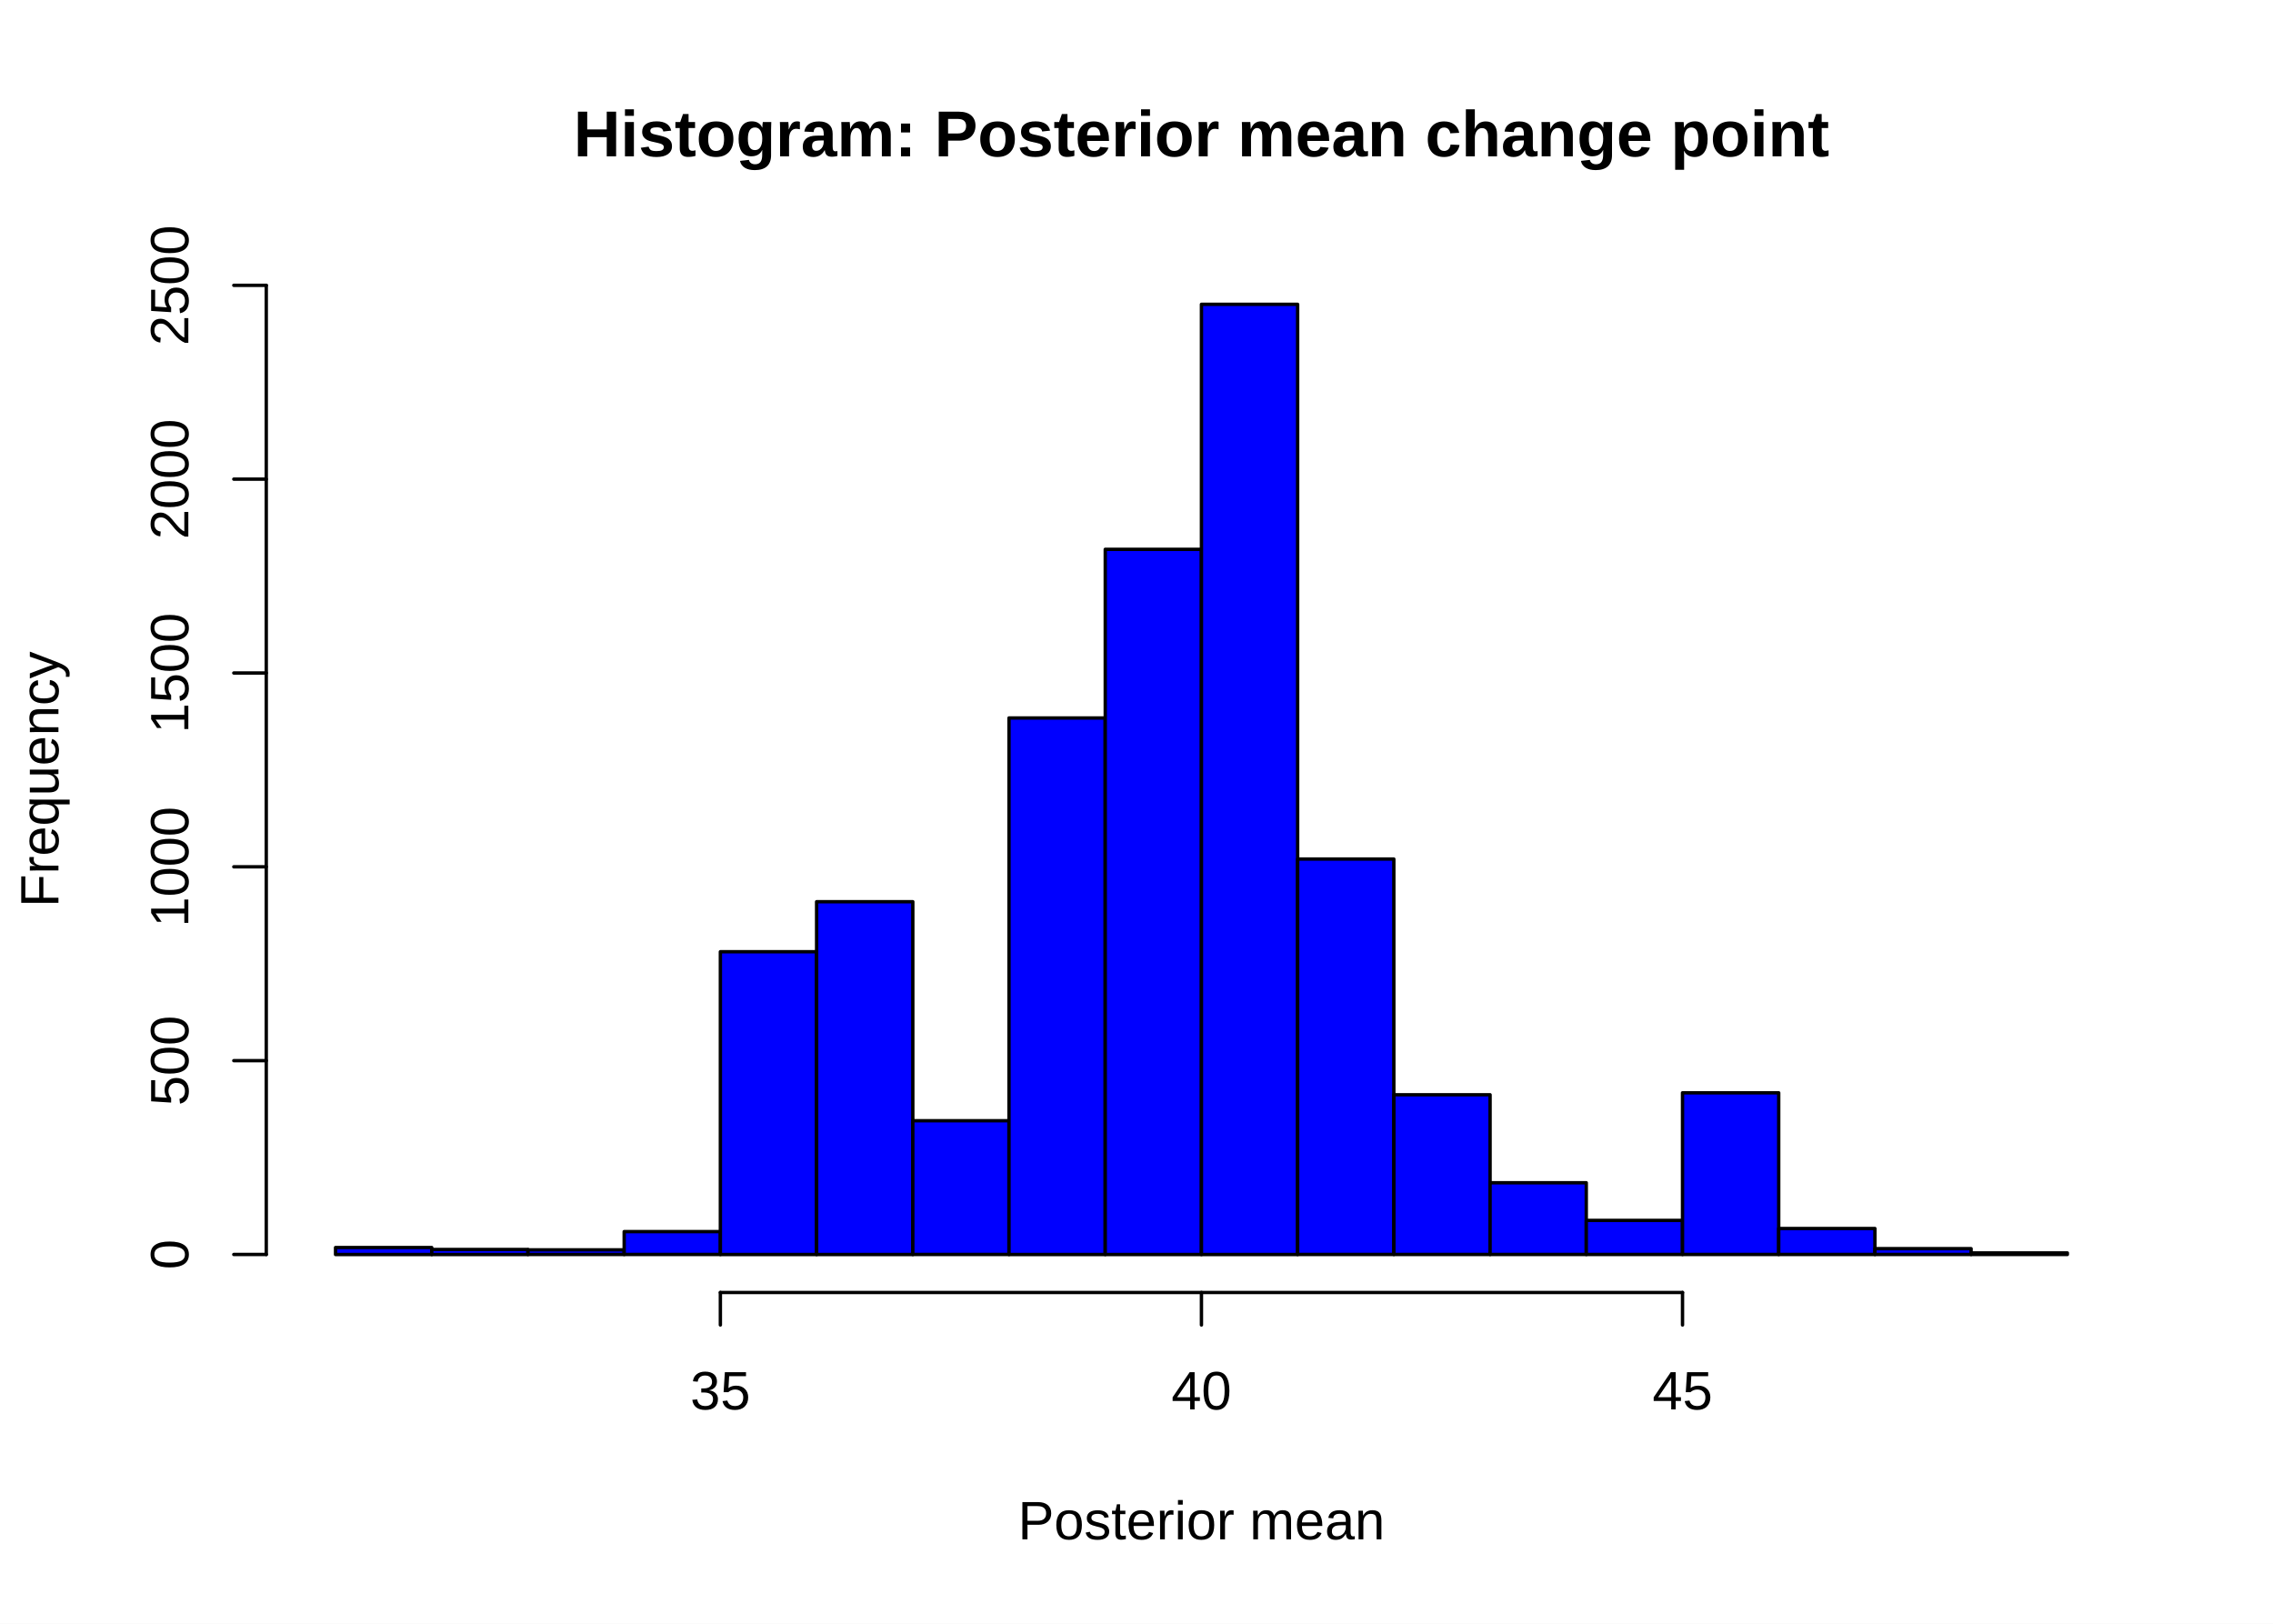
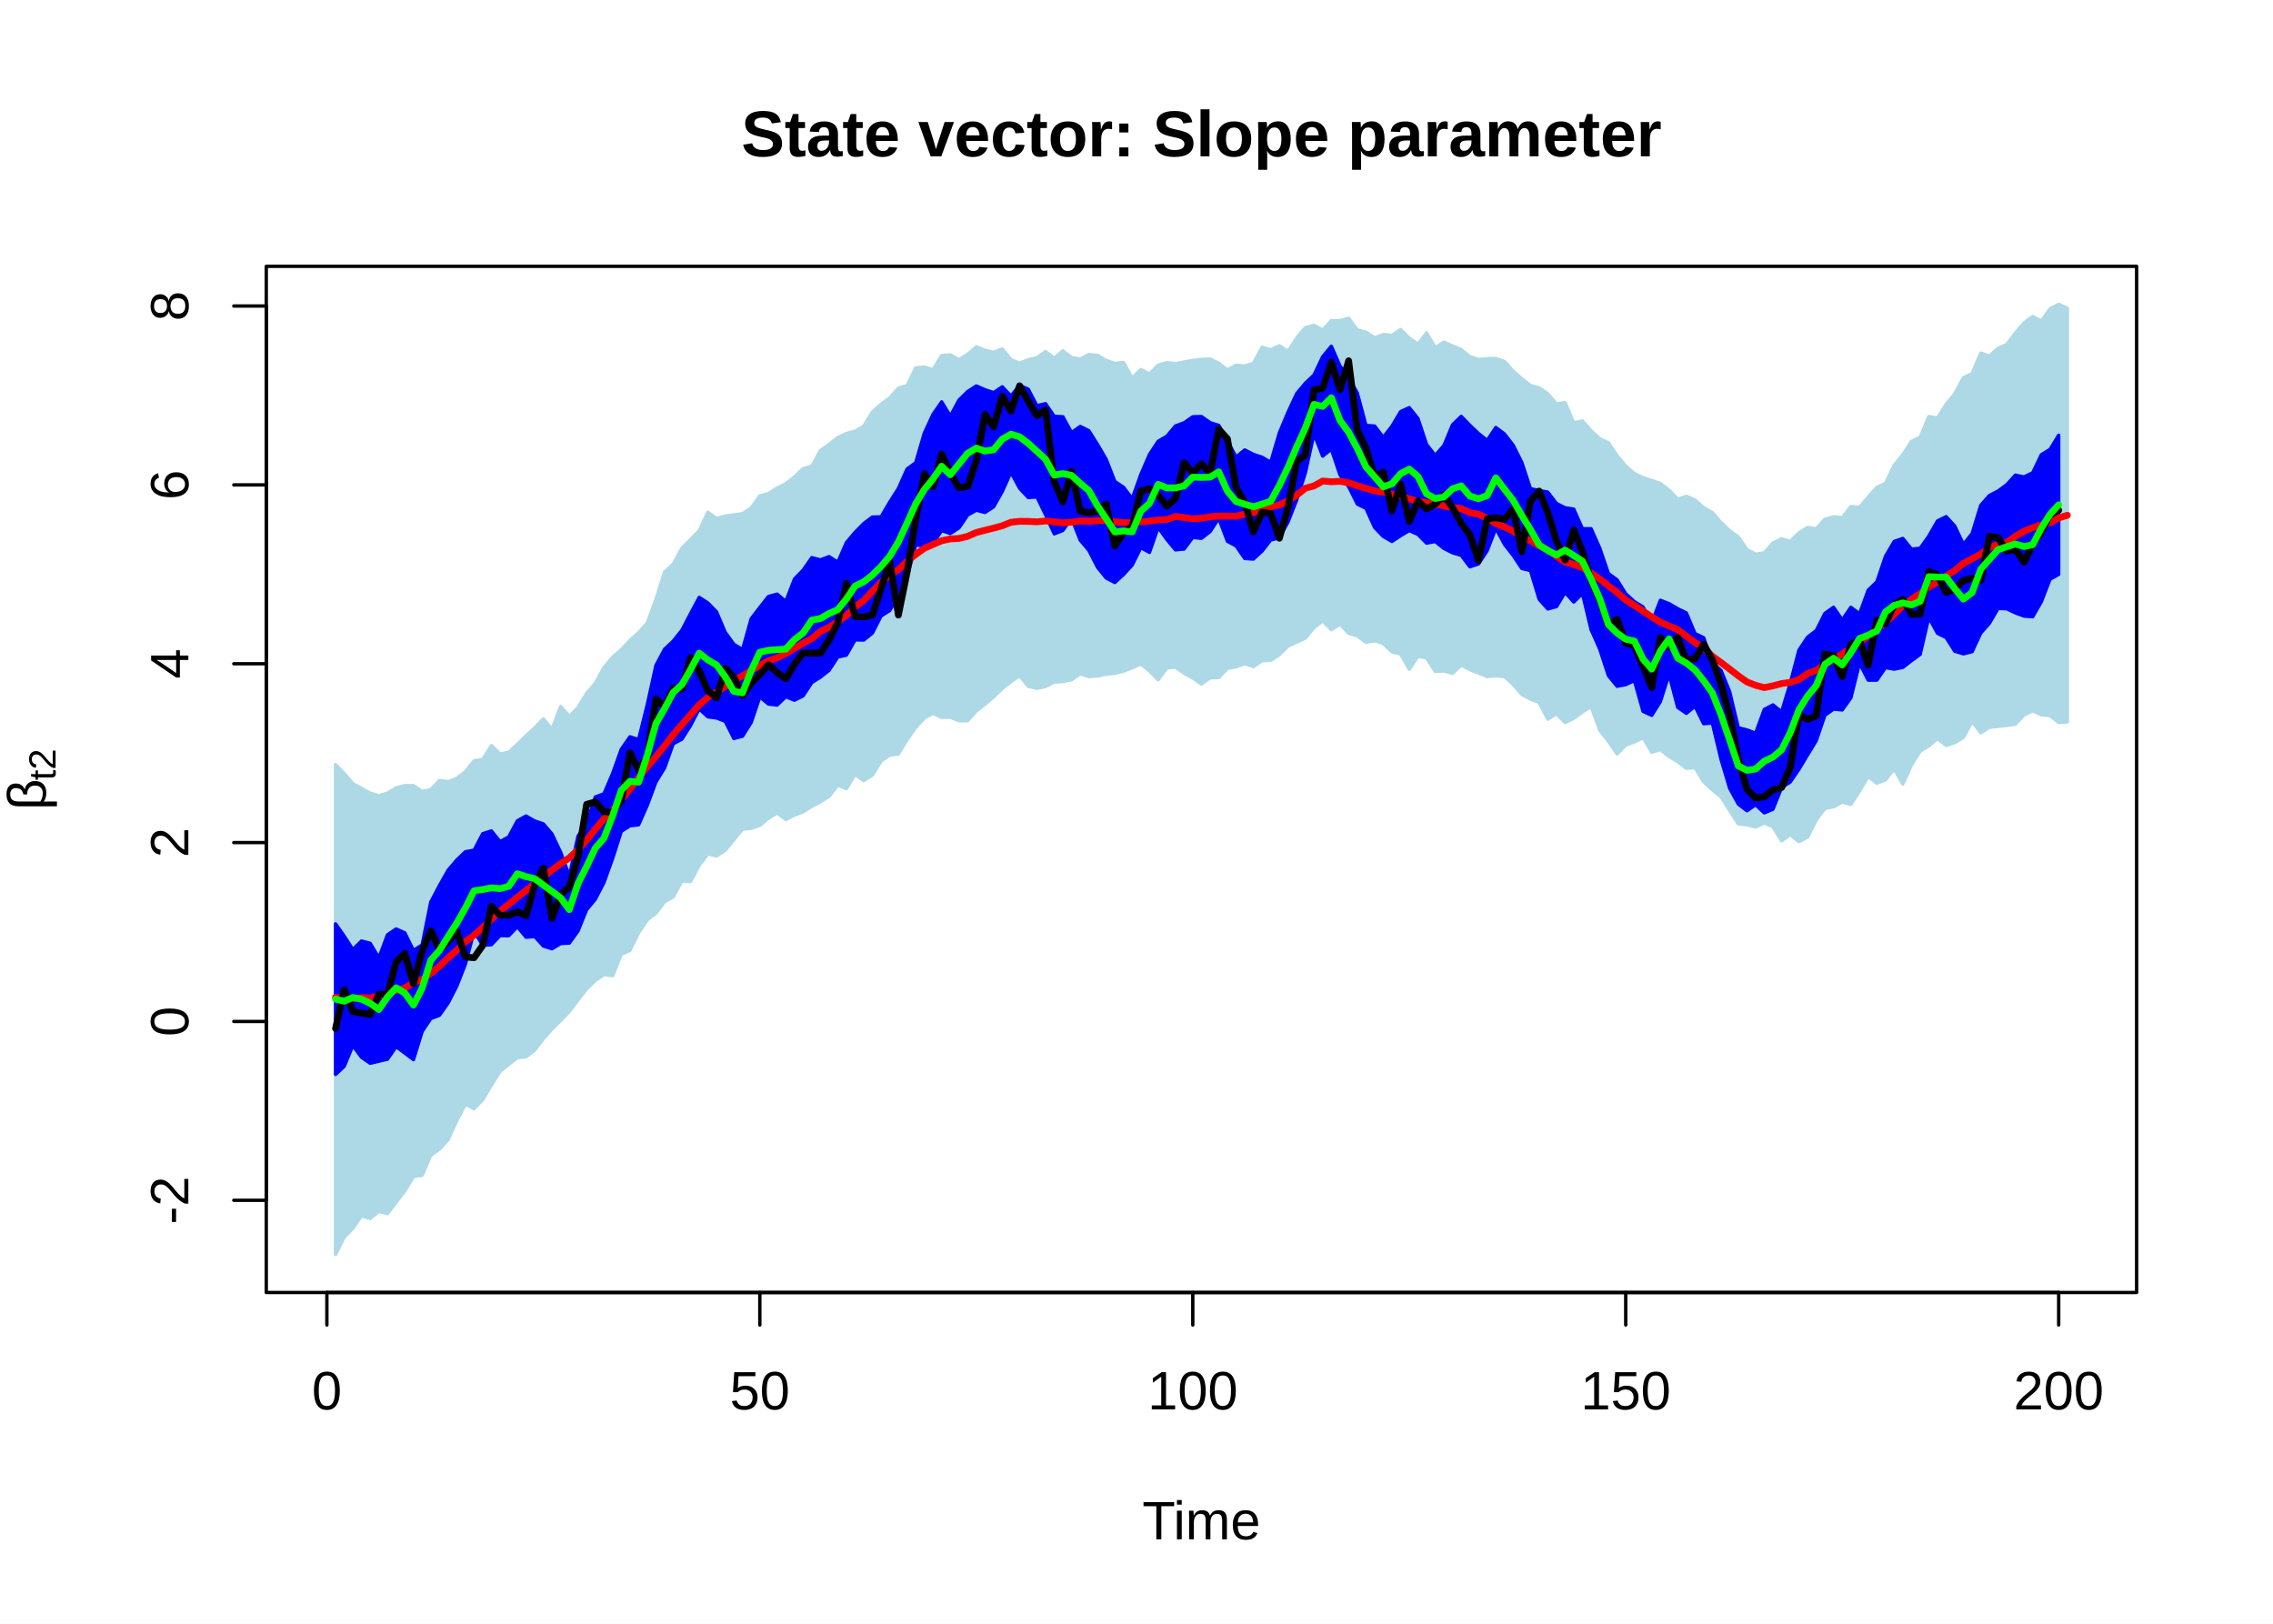
<svg xmlns="http://www.w3.org/2000/svg" class="svglite" width="504.00pt" height="360.00pt" viewBox="0 0 504.00 360.00">
  <defs>
    <style type="text/css">
    .svglite line, .svglite polyline, .svglite polygon, .svglite path, .svglite rect, .svglite circle {
      fill: none;
      stroke: #000000;
      stroke-linecap: round;
      stroke-linejoin: round;
      stroke-miterlimit: 10.00;
    }
    .svglite text {
      white-space: pre;
    }
  </style>
  </defs>
  <rect width="100%" height="100%" style="stroke: none; fill: #FFFFFF;" />
  <defs>
    <clipPath id="cpMC4wMHw1MDQuMDB8MC4wMHwzNjAuMDA=">
      <rect x="0.00" y="0.00" width="504.00" height="360.00" />
    </clipPath>
  </defs>
  <g clip-path="url(#cpMC4wMHw1MDQuMDB8MC4wMHwzNjAuMDA=)">
-     <text x="266.40" y="34.67" text-anchor="middle" style="font-size: 14.40px; font-weight: bold; font-family: &quot;Arial&quot;;" textLength="278.30px" lengthAdjust="spacingAndGlyphs">Histogram: Posterior mean change point</text>
-     <text x="266.40" y="341.28" text-anchor="middle" style="font-size: 12.00px; font-family: &quot;Arial&quot;;" textLength="81.38px" lengthAdjust="spacingAndGlyphs">Posterior mean</text>
-     <text transform="translate(12.96,172.80) rotate(-90)" text-anchor="middle" style="font-size: 12.00px; font-family: &quot;Arial&quot;;" textLength="56.71px" lengthAdjust="spacingAndGlyphs">Frequency</text>
-     <line x1="159.73" y1="286.56" x2="373.07" y2="286.56" style="stroke-width: 0.75;" />
-     <line x1="159.73" y1="286.56" x2="159.73" y2="293.76" style="stroke-width: 0.75;" />
-     <line x1="266.40" y1="286.56" x2="266.40" y2="293.76" style="stroke-width: 0.75;" />
-     <line x1="373.07" y1="286.56" x2="373.07" y2="293.76" style="stroke-width: 0.75;" />
-     <text x="159.73" y="312.48" text-anchor="middle" style="font-size: 12.00px; font-family: &quot;Arial&quot;;" textLength="13.35px" lengthAdjust="spacingAndGlyphs">35</text>
-     <text x="266.40" y="312.48" text-anchor="middle" style="font-size: 12.00px; font-family: &quot;Arial&quot;;" textLength="13.35px" lengthAdjust="spacingAndGlyphs">40</text>
-     <text x="373.07" y="312.48" text-anchor="middle" style="font-size: 12.00px; font-family: &quot;Arial&quot;;" textLength="13.35px" lengthAdjust="spacingAndGlyphs">45</text>
-     <line x1="59.04" y1="278.13" x2="59.04" y2="63.26" style="stroke-width: 0.75;" />
-     <line x1="59.04" y1="278.13" x2="51.84" y2="278.13" style="stroke-width: 0.75;" />
-     <line x1="59.04" y1="235.16" x2="51.84" y2="235.16" style="stroke-width: 0.75;" />
-     <line x1="59.04" y1="192.18" x2="51.84" y2="192.18" style="stroke-width: 0.75;" />
-     <line x1="59.04" y1="149.21" x2="51.84" y2="149.21" style="stroke-width: 0.75;" />
-     <line x1="59.04" y1="106.23" x2="51.84" y2="106.23" style="stroke-width: 0.75;" />
-     <line x1="59.04" y1="63.26" x2="51.84" y2="63.26" style="stroke-width: 0.75;" />
-     <text transform="translate(41.76,278.13) rotate(-90)" text-anchor="middle" style="font-size: 12.00px; font-family: &quot;Arial&quot;;" textLength="6.67px" lengthAdjust="spacingAndGlyphs">0</text>
-     <text transform="translate(41.76,235.16) rotate(-90)" text-anchor="middle" style="font-size: 12.00px; font-family: &quot;Arial&quot;;" textLength="20.02px" lengthAdjust="spacingAndGlyphs">500</text>
-     <text transform="translate(41.76,192.18) rotate(-90)" text-anchor="middle" style="font-size: 12.00px; font-family: &quot;Arial&quot;;" textLength="26.70px" lengthAdjust="spacingAndGlyphs">1000</text>
-     <text transform="translate(41.76,149.21) rotate(-90)" text-anchor="middle" style="font-size: 12.00px; font-family: &quot;Arial&quot;;" textLength="26.70px" lengthAdjust="spacingAndGlyphs">1500</text>
-     <text transform="translate(41.76,106.23) rotate(-90)" text-anchor="middle" style="font-size: 12.00px; font-family: &quot;Arial&quot;;" textLength="26.70px" lengthAdjust="spacingAndGlyphs">2000</text>
-     <text transform="translate(41.76,63.26) rotate(-90)" text-anchor="middle" style="font-size: 12.00px; font-family: &quot;Arial&quot;;" textLength="26.70px" lengthAdjust="spacingAndGlyphs">2500</text>
+     <line x1="72.48" y1="286.56" x2="456.48" y2="286.56" style="stroke-width: 0.75;" />
+     <line x1="72.48" y1="286.56" x2="72.48" y2="293.76" style="stroke-width: 0.75;" />
+     <line x1="168.48" y1="286.56" x2="168.48" y2="293.76" style="stroke-width: 0.75;" />
+     <line x1="264.48" y1="286.56" x2="264.48" y2="293.76" style="stroke-width: 0.75;" />
+     <line x1="360.48" y1="286.56" x2="360.48" y2="293.76" style="stroke-width: 0.75;" />
+     <line x1="456.48" y1="286.56" x2="456.48" y2="293.76" style="stroke-width: 0.75;" />
+     <text x="72.48" y="312.48" text-anchor="middle" style="font-size: 12.00px; font-family: &quot;Arial&quot;;" textLength="6.67px" lengthAdjust="spacingAndGlyphs">0</text>
+     <text x="168.48" y="312.48" text-anchor="middle" style="font-size: 12.00px; font-family: &quot;Arial&quot;;" textLength="13.35px" lengthAdjust="spacingAndGlyphs">50</text>
+     <text x="264.48" y="312.48" text-anchor="middle" style="font-size: 12.00px; font-family: &quot;Arial&quot;;" textLength="20.02px" lengthAdjust="spacingAndGlyphs">100</text>
+     <text x="360.48" y="312.48" text-anchor="middle" style="font-size: 12.00px; font-family: &quot;Arial&quot;;" textLength="20.02px" lengthAdjust="spacingAndGlyphs">150</text>
+     <text x="456.48" y="312.48" text-anchor="middle" style="font-size: 12.00px; font-family: &quot;Arial&quot;;" textLength="20.02px" lengthAdjust="spacingAndGlyphs">200</text>
+     <line x1="59.04" y1="266.12" x2="59.04" y2="67.85" style="stroke-width: 0.75;" />
+     <line x1="59.04" y1="266.12" x2="51.84" y2="266.12" style="stroke-width: 0.75;" />
+     <line x1="59.04" y1="226.47" x2="51.84" y2="226.47" style="stroke-width: 0.75;" />
+     <line x1="59.04" y1="186.81" x2="51.84" y2="186.81" style="stroke-width: 0.75;" />
+     <line x1="59.04" y1="147.16" x2="51.84" y2="147.16" style="stroke-width: 0.75;" />
+     <line x1="59.04" y1="107.51" x2="51.84" y2="107.51" style="stroke-width: 0.75;" />
+     <line x1="59.04" y1="67.85" x2="51.84" y2="67.85" style="stroke-width: 0.75;" />
+     <text transform="translate(41.76,266.12) rotate(-90)" text-anchor="middle" style="font-size: 12.00px; font-family: &quot;Arial&quot;;" textLength="10.67px" lengthAdjust="spacingAndGlyphs">-2</text>
+     <text transform="translate(41.76,226.47) rotate(-90)" text-anchor="middle" style="font-size: 12.00px; font-family: &quot;Arial&quot;;" textLength="6.67px" lengthAdjust="spacingAndGlyphs">0</text>
+     <text transform="translate(41.76,186.81) rotate(-90)" text-anchor="middle" style="font-size: 12.00px; font-family: &quot;Arial&quot;;" textLength="6.67px" lengthAdjust="spacingAndGlyphs">2</text>
+     <text transform="translate(41.76,147.16) rotate(-90)" text-anchor="middle" style="font-size: 12.00px; font-family: &quot;Arial&quot;;" textLength="6.67px" lengthAdjust="spacingAndGlyphs">4</text>
+     <text transform="translate(41.76,107.51) rotate(-90)" text-anchor="middle" style="font-size: 12.00px; font-family: &quot;Arial&quot;;" textLength="6.67px" lengthAdjust="spacingAndGlyphs">6</text>
+     <text transform="translate(41.76,67.85) rotate(-90)" text-anchor="middle" style="font-size: 12.00px; font-family: &quot;Arial&quot;;" textLength="6.67px" lengthAdjust="spacingAndGlyphs">8</text>
+     <polygon points="59.04,286.56 473.76,286.56 473.76,59.04 59.04,59.04 " style="stroke-width: 0.75;" />
+     <text x="266.40" y="341.28" text-anchor="middle" style="font-size: 12.00px; font-family: &quot;Arial&quot;;" textLength="26.22px" lengthAdjust="spacingAndGlyphs">Time</text>
+     <text transform="translate(10.14,179.59) rotate(-90)" style="font-size: 12.00px; font-family: &quot;Arial&quot;;" textLength="6.57px" lengthAdjust="spacingAndGlyphs">β</text>
+     <text transform="translate(12.32,173.01) rotate(-90)" style="font-size: 8.40px; font-family: &quot;Arial&quot;;" textLength="2.33px" lengthAdjust="spacingAndGlyphs">t</text>
+     <text transform="translate(12.32,170.68) rotate(-90)" style="font-size: 8.40px; font-family: &quot;Arial&quot;;" textLength="4.67px" lengthAdjust="spacingAndGlyphs">2</text>
  </g>
  <defs>
    <clipPath id="cpNTkuMDR8NDczLjc2fDU5LjA0fDI4Ni41Ng==">
      <rect x="59.04" y="59.04" width="414.72" height="227.52" />
    </clipPath>
  </defs>
  <g clip-path="url(#cpNTkuMDR8NDczLjc2fDU5LjA0fDI4Ni41Ng==)">
-     <rect x="74.40" y="276.59" width="21.33" height="1.55" style="stroke-width: 0.75; fill: #0000FF;" />
-     <rect x="95.73" y="277.02" width="21.33" height="1.12" style="stroke-width: 0.75; fill: #0000FF;" />
-     <rect x="117.07" y="277.10" width="21.33" height="1.03" style="stroke-width: 0.75; fill: #0000FF;" />
-     <rect x="138.40" y="273.06" width="21.33" height="5.07" style="stroke-width: 0.75; fill: #0000FF;" />
-     <rect x="159.73" y="211.01" width="21.33" height="67.13" style="stroke-width: 0.75; fill: #0000FF;" />
-     <rect x="181.07" y="199.92" width="21.33" height="78.22" style="stroke-width: 0.75; fill: #0000FF;" />
-     <rect x="202.40" y="248.48" width="21.33" height="29.65" style="stroke-width: 0.75; fill: #0000FF;" />
-     <rect x="223.73" y="159.18" width="21.33" height="118.96" style="stroke-width: 0.75; fill: #0000FF;" />
-     <rect x="245.07" y="121.79" width="21.33" height="156.35" style="stroke-width: 0.75; fill: #0000FF;" />
-     <rect x="266.40" y="67.47" width="21.33" height="210.67" style="stroke-width: 0.75; fill: #0000FF;" />
-     <rect x="287.73" y="190.46" width="21.33" height="87.67" style="stroke-width: 0.75; fill: #0000FF;" />
-     <rect x="309.07" y="242.72" width="21.33" height="35.41" style="stroke-width: 0.75; fill: #0000FF;" />
-     <rect x="330.40" y="262.23" width="21.33" height="15.90" style="stroke-width: 0.75; fill: #0000FF;" />
-     <rect x="351.73" y="270.57" width="21.33" height="7.56" style="stroke-width: 0.75; fill: #0000FF;" />
-     <rect x="373.07" y="242.29" width="21.33" height="35.84" style="stroke-width: 0.75; fill: #0000FF;" />
-     <rect x="394.40" y="272.37" width="21.33" height="5.76" style="stroke-width: 0.75; fill: #0000FF;" />
-     <rect x="415.73" y="276.84" width="21.33" height="1.29" style="stroke-width: 0.75; fill: #0000FF;" />
-     <rect x="437.07" y="277.79" width="21.33" height="0.34" style="stroke-width: 0.75; fill: #0000FF;" />
+     <polygon points="74.40,278.13 76.32,274.29 78.24,272.32 80.16,269.53 82.08,270.15 84.00,268.58 85.92,269.07 87.84,266.54 89.76,264.05 91.68,260.84 93.60,260.57 95.52,256.14 97.44,254.75 99.36,252.66 101.28,248.46 103.20,244.85 105.12,245.80 107.04,243.81 108.96,240.58 110.88,237.51 112.80,235.99 114.72,234.50 116.64,234.30 118.56,232.83 120.48,230.32 122.40,228.12 124.32,226.23 126.24,224.26 128.16,221.69 130.08,219.23 132.00,217.37 133.92,216.07 135.84,216.32 137.76,211.56 139.68,210.71 141.60,206.80 143.52,203.94 145.44,202.45 147.36,199.94 149.28,198.83 151.20,195.32 153.12,195.43 155.04,191.83 156.96,189.33 158.88,189.76 160.80,188.55 162.72,186.16 164.64,183.86 166.56,183.63 168.48,183.00 170.40,181.39 172.32,180.24 174.24,181.69 176.16,180.72 178.08,179.99 180.00,178.76 181.92,177.77 183.84,176.54 185.76,174.08 187.68,174.84 189.60,171.70 191.52,173.07 193.44,171.84 195.36,168.74 197.28,167.38 199.20,167.18 201.12,163.99 203.04,161.28 204.96,159.19 206.88,158.15 208.80,159.06 210.72,158.99 212.64,159.81 214.56,159.77 216.48,157.62 218.40,156.13 220.32,154.51 222.24,152.63 224.16,151.12 226.08,149.82 228.00,152.15 229.92,152.61 231.84,152.20 233.76,151.21 235.68,151.11 237.60,150.71 239.52,149.37 241.44,149.99 243.36,149.86 245.28,149.50 247.20,149.26 249.12,148.80 251.04,148.05 252.96,147.19 254.88,148.74 256.80,150.71 258.72,148.11 260.64,147.91 262.56,149.27 264.48,150.31 266.40,151.65 268.32,150.27 270.24,150.23 272.16,148.19 274.08,147.84 276.00,147.15 277.92,147.78 279.84,146.47 281.76,146.41 283.68,145.13 285.60,143.22 287.52,142.38 289.44,141.48 291.36,139.13 293.28,137.67 295.20,139.61 297.12,138.36 299.04,140.41 300.96,140.96 302.88,142.41 304.80,142.03 306.72,142.68 308.64,144.51 310.56,144.99 312.48,148.38 314.40,145.50 316.32,145.87 318.24,148.85 320.16,148.76 322.08,149.29 324.00,147.44 325.92,148.47 327.84,149.20 329.76,150.00 331.68,149.81 333.60,150.01 335.52,151.72 337.44,153.99 339.36,155.00 341.28,155.72 343.20,159.44 345.12,158.24 347.04,160.20 348.96,159.23 350.88,157.87 352.80,156.60 354.72,161.91 356.64,164.33 358.56,167.16 360.48,165.17 362.40,164.51 364.32,163.54 366.24,166.77 368.16,166.21 370.08,167.71 372.00,168.84 373.92,170.35 375.84,170.17 377.76,173.33 379.68,175.10 381.60,176.64 383.52,179.68 385.44,182.66 387.36,182.88 389.28,183.36 391.20,182.46 393.12,183.28 395.04,186.41 396.96,185.05 398.88,186.59 400.80,185.61 402.72,181.79 404.64,179.22 406.56,178.88 408.48,177.82 410.40,178.35 412.32,175.37 414.24,172.13 416.16,173.64 418.08,172.89 420.00,170.46 421.92,173.81 423.84,169.61 425.76,166.54 427.68,165.38 429.60,163.73 431.52,165.27 433.44,164.65 435.36,163.49 437.28,159.92 439.20,162.46 441.12,161.24 443.04,161.04 444.96,160.84 446.88,160.56 448.80,158.49 450.72,157.59 452.64,158.48 454.56,158.66 456.48,160.19 458.40,160.05 458.40,68.34 456.48,67.47 454.56,68.49 452.64,71.18 450.72,70.17 448.80,71.58 446.88,73.84 444.96,76.39 443.04,77.23 441.12,78.92 439.20,78.29 437.28,82.84 435.36,83.74 433.44,87.29 431.52,89.63 429.60,92.68 427.68,92.35 425.76,96.94 423.84,97.85 421.92,100.82 420.00,103.15 418.08,107.19 416.16,108.04 414.24,110.23 412.32,112.48 410.40,112.30 408.48,114.79 406.56,114.59 404.64,115.11 402.72,117.25 400.80,116.95 398.88,118.15 396.96,120.04 395.04,119.47 393.12,120.40 391.20,122.57 389.28,122.87 387.36,121.85 385.44,119.05 383.52,117.67 381.60,115.84 379.68,113.65 377.76,112.57 375.84,110.86 373.92,110.04 372.00,110.66 370.08,108.71 368.16,107.19 366.24,106.53 364.32,105.92 362.40,104.99 360.48,103.32 358.56,101.04 356.64,98.16 354.72,97.29 352.80,95.49 350.88,93.35 348.96,93.77 347.04,89.27 345.12,89.56 343.20,87.33 341.28,86.01 339.36,85.48 337.44,83.97 335.52,82.27 333.60,80.15 331.68,79.48 329.76,79.52 327.84,79.71 325.92,79.06 324.00,77.54 322.08,76.71 320.16,75.87 318.24,77.07 316.32,73.83 314.40,76.32 312.48,74.96 310.56,73.06 308.64,74.37 306.72,74.17 304.80,74.92 302.88,73.64 300.96,73.15 299.04,70.56 297.12,71.08 295.20,71.08 293.28,73.19 291.36,72.12 289.44,72.64 287.52,74.91 285.60,77.92 283.68,76.66 281.76,77.55 279.84,77.00 277.92,80.57 276.00,81.16 274.08,80.97 272.16,82.04 270.24,80.55 268.32,79.59 266.40,79.69 264.48,79.91 262.56,80.26 260.64,80.64 258.72,80.39 256.80,80.97 254.88,82.92 252.96,81.93 251.04,83.83 249.12,80.36 247.20,80.58 245.28,79.92 243.36,78.79 241.44,78.61 239.52,79.62 237.60,79.26 235.68,77.79 233.76,79.44 231.84,77.94 229.92,79.32 228.00,79.77 226.08,80.53 224.16,79.75 222.24,77.35 220.32,78.13 218.40,77.65 216.48,76.90 214.56,78.57 212.64,79.78 210.72,78.68 208.80,78.81 206.88,81.97 204.96,81.39 203.04,81.56 201.12,85.50 199.20,86.06 197.28,88.22 195.36,89.64 193.44,91.34 191.52,94.46 189.60,95.61 187.68,96.12 185.76,97.01 183.84,98.54 181.92,99.90 180.00,103.35 178.08,103.92 176.16,105.73 174.24,107.27 172.32,108.19 170.40,109.44 168.48,109.95 166.56,112.61 164.64,113.89 162.72,114.18 160.80,114.42 158.88,114.97 156.96,113.56 155.04,117.67 153.12,119.64 151.20,121.53 149.28,125.07 147.36,126.83 145.44,132.90 143.52,138.14 141.60,140.26 139.68,142.02 137.76,144.05 135.84,145.71 133.92,148.00 132.00,151.50 130.08,153.71 128.16,156.88 126.24,158.85 124.32,156.63 122.40,161.68 120.48,159.39 118.56,161.39 116.64,163.13 114.72,165.04 112.80,166.78 110.88,167.16 108.96,165.31 107.04,168.36 105.12,168.69 103.20,171.08 101.28,172.57 99.36,173.32 97.44,173.04 95.52,175.07 93.60,175.47 91.68,174.18 89.76,174.18 87.84,174.68 85.92,175.84 84.00,176.43 82.08,175.85 80.16,174.77 78.24,173.76 76.32,171.48 74.40,169.53 " style="stroke-width: 0.75; stroke: #ADD8E6; fill: #ADD8E6;" />
+     <polygon points="74.40,238.21 76.32,236.42 78.24,231.81 80.16,234.42 82.08,235.74 84.00,235.28 85.92,234.84 87.84,232.06 89.76,233.48 91.68,234.94 93.60,228.69 95.52,225.83 97.44,225.10 99.36,222.38 101.28,218.65 103.20,213.74 105.12,206.48 107.04,209.58 108.96,209.45 110.88,207.43 112.80,207.45 114.72,205.46 116.64,207.79 118.56,207.63 120.48,209.75 122.40,210.35 124.32,209.18 126.24,209.09 128.16,206.43 130.08,201.69 132.00,199.37 133.92,195.66 135.84,190.32 137.76,184.32 139.68,183.08 141.60,182.87 143.52,178.55 145.44,173.37 147.36,170.25 149.28,164.89 151.20,163.88 153.12,160.84 155.04,157.17 156.96,158.93 158.88,159.18 160.80,159.92 162.72,163.72 164.64,163.23 166.56,160.18 168.48,154.51 170.40,156.10 172.32,156.32 174.24,154.47 176.16,155.24 178.08,154.28 180.00,151.33 181.92,150.13 183.84,148.61 185.76,145.67 187.68,145.25 189.60,141.87 191.52,141.90 193.44,140.36 195.36,136.58 197.28,135.36 199.20,132.00 201.12,127.96 203.04,120.83 204.96,121.03 206.88,120.48 208.80,117.63 210.72,118.28 212.64,117.03 214.56,114.20 216.48,113.12 218.40,113.62 220.32,112.37 222.24,108.95 224.16,104.71 226.08,108.26 228.00,110.31 229.92,110.17 231.84,114.14 233.76,118.36 235.68,117.60 237.60,114.87 239.52,119.76 241.44,122.03 243.36,125.78 245.28,128.15 247.20,129.15 249.12,127.38 251.04,125.29 252.96,121.42 254.88,122.47 256.80,116.93 258.72,119.60 260.64,121.91 262.56,121.72 264.48,119.16 266.40,119.34 268.32,117.86 270.24,114.91 272.16,120.01 274.08,121.04 276.00,123.82 277.92,123.95 279.84,122.18 281.76,119.73 283.68,119.23 285.60,115.74 287.52,110.83 289.44,104.83 291.36,96.17 293.28,101.12 295.20,99.58 297.12,105.28 299.04,107.88 300.96,111.75 302.88,112.71 304.80,116.95 306.72,118.94 308.64,120.04 310.56,118.77 312.48,117.62 314.40,118.49 316.32,120.42 318.24,120.05 320.16,121.59 322.08,122.56 324.00,123.12 325.92,125.66 327.84,125.03 329.76,122.08 331.68,117.12 333.60,120.70 335.52,123.16 337.44,126.04 339.36,126.50 341.28,132.87 343.20,135.01 345.12,134.49 347.04,131.35 348.96,133.47 350.88,131.58 352.80,139.59 354.72,143.91 356.64,149.80 358.56,152.15 360.48,151.79 362.40,150.88 364.32,157.71 366.24,158.60 368.16,155.55 370.08,149.48 372.00,156.82 373.92,158.15 375.84,156.58 377.76,160.45 379.68,160.29 381.60,168.30 383.52,174.75 385.44,178.28 387.36,179.75 389.28,178.43 391.20,180.22 393.12,179.42 395.04,174.63 396.96,173.37 398.88,170.57 400.80,167.37 402.72,164.22 404.64,158.59 406.56,157.22 408.48,157.40 410.40,154.73 412.32,147.03 414.24,150.79 416.16,150.80 418.08,148.00 420.00,148.36 421.92,147.96 423.84,146.48 425.76,145.09 427.68,136.86 429.60,140.40 431.52,141.35 433.44,144.38 435.36,144.96 437.28,144.48 439.20,140.36 441.12,138.19 443.04,134.89 444.96,134.97 446.88,135.88 448.80,136.59 450.72,136.74 452.64,133.39 454.56,128.42 456.48,127.34 456.48,96.50 454.56,99.64 452.64,100.81 450.72,104.81 448.80,105.74 446.88,105.35 444.96,107.45 443.04,108.87 441.12,109.86 439.20,112.04 437.28,118.29 435.36,120.71 433.44,116.64 431.52,114.55 429.60,115.50 427.68,118.87 425.76,121.56 423.84,121.75 421.92,119.38 420.00,120.05 418.08,123.34 416.16,129.00 414.24,130.85 412.32,136.09 410.40,134.65 408.48,137.45 406.56,134.64 404.64,135.99 402.72,139.81 400.80,141.27 398.88,144.16 396.96,151.49 395.04,157.84 393.12,156.29 391.20,157.30 389.28,162.56 387.36,161.83 385.44,161.36 383.52,153.34 381.60,148.62 379.68,146.94 377.76,141.39 375.84,140.47 373.92,135.89 372.00,134.95 370.08,133.83 368.16,133.09 366.24,138.08 364.32,134.56 362.40,133.39 360.48,131.65 358.56,128.56 356.64,127.15 354.72,121.53 352.80,117.22 350.88,117.23 348.96,112.89 347.04,112.58 345.12,111.62 343.20,109.11 341.28,108.76 339.36,108.34 337.44,102.55 335.52,98.71 333.60,96.22 331.68,94.78 329.76,97.64 327.84,96.12 325.92,94.29 324.00,92.32 322.08,94.17 320.16,98.78 318.24,100.98 316.32,98.55 314.40,92.77 312.48,90.38 310.56,91.26 308.64,94.49 306.72,96.96 304.80,94.46 302.88,94.33 300.96,87.12 299.04,83.77 297.12,81.13 295.20,76.77 293.28,79.10 291.36,83.14 289.44,84.96 287.52,87.26 285.60,91.38 283.68,95.98 281.76,102.50 279.84,101.37 277.92,100.74 276.00,99.76 274.08,101.32 272.16,97.77 270.24,94.31 268.32,93.71 266.40,92.35 264.48,92.40 262.56,93.74 260.64,94.44 258.72,96.73 256.80,97.84 254.88,100.76 252.96,105.20 251.04,110.57 249.12,108.03 247.20,106.75 245.28,101.84 243.36,98.55 241.44,95.50 239.52,94.55 237.60,95.92 235.68,92.40 233.76,92.31 231.84,89.50 229.92,89.95 228.00,86.29 226.08,85.44 224.16,87.80 222.24,85.76 220.32,87.05 218.40,86.40 216.48,85.57 214.56,86.81 212.64,88.70 210.72,92.26 208.80,89.10 206.88,91.87 204.96,96.02 203.04,102.59 201.12,104.00 199.20,108.30 197.28,111.33 195.36,114.60 193.44,114.63 191.52,116.07 189.60,118.02 187.68,120.30 185.76,124.66 183.84,123.41 181.92,124.13 180.00,123.64 178.08,126.40 176.16,128.38 174.24,133.34 172.32,131.73 170.40,132.24 168.48,134.67 166.56,137.18 164.64,144.02 162.72,142.84 160.80,140.19 158.88,135.65 156.96,133.68 155.04,132.45 153.12,136.04 151.20,139.72 149.28,142.13 147.36,143.94 145.44,147.54 143.52,156.24 141.60,163.96 139.68,163.36 137.76,166.11 135.84,171.49 133.92,175.99 132.00,176.71 130.08,182.54 128.16,185.39 126.24,194.25 124.32,188.97 122.40,184.92 120.48,182.66 118.56,182.02 116.64,180.92 114.72,181.97 112.80,185.55 110.88,186.61 108.96,184.23 107.04,184.84 105.12,188.50 103.20,188.84 101.28,190.68 99.36,192.93 97.44,196.34 95.52,199.99 93.60,209.50 91.68,210.73 89.76,206.83 87.84,205.96 85.92,207.26 84.00,212.37 82.08,209.14 80.16,208.63 78.24,210.52 76.32,207.54 74.40,204.83 " style="stroke-width: 0.75; stroke: #0000FF; fill: #0000FF;" />
+     <polyline points="74.40,221.08 76.32,221.39 78.24,221.43 80.16,221.17 82.08,221.28 84.00,220.74 85.92,220.26 87.84,219.61 89.76,219.09 91.68,217.81 93.60,217.16 95.52,215.82 97.44,214.22 99.36,212.38 101.28,210.66 103.20,208.75 105.12,207.34 107.04,205.65 108.96,203.80 110.88,202.00 112.80,200.47 114.72,198.90 116.64,197.43 118.56,195.91 120.48,194.41 122.40,192.88 124.32,191.47 126.24,190.19 128.16,188.39 130.08,186.27 132.00,183.82 133.92,181.52 135.84,179.65 137.76,177.33 139.68,174.97 141.60,172.43 143.52,169.99 145.44,167.74 147.36,165.37 149.28,162.85 151.20,160.63 153.12,158.44 155.04,156.26 156.96,154.63 158.88,153.44 160.80,152.24 162.72,150.79 164.64,149.84 166.56,148.65 168.48,147.53 170.40,146.50 172.32,145.85 174.24,144.89 176.16,143.77 178.08,142.59 180.00,141.61 181.92,139.98 183.84,139.07 185.76,137.79 187.68,136.46 189.60,134.57 191.52,133.14 193.44,131.05 195.36,129.09 197.28,127.48 199.20,126.31 201.12,124.46 203.04,122.92 204.96,121.56 206.88,120.71 208.80,119.89 210.72,119.48 212.64,119.38 214.56,118.91 216.48,118.06 218.40,117.57 220.32,117.09 222.24,116.57 224.16,115.79 226.08,115.58 228.00,115.60 229.92,115.70 231.84,115.51 233.76,115.69 235.68,115.92 237.60,115.78 239.52,115.51 241.44,115.56 243.36,115.44 245.28,115.41 247.20,115.69 249.12,115.87 251.04,115.90 252.96,115.69 254.88,115.55 256.80,115.28 258.72,115.19 260.64,114.51 262.56,114.74 264.48,115.04 266.40,114.88 268.32,114.57 270.24,114.42 272.16,114.41 274.08,114.44 276.00,114.00 277.92,113.63 279.84,113.04 281.76,112.36 283.68,111.96 285.60,111.01 287.52,109.79 289.44,108.24 291.36,107.73 293.28,106.65 295.20,106.81 297.12,106.71 299.04,107.04 300.96,107.70 302.88,108.29 304.80,108.82 306.72,109.12 308.64,109.56 310.56,110.00 312.48,110.59 314.40,111.18 316.32,111.43 318.24,111.76 320.16,112.18 322.08,112.53 324.00,112.74 325.92,113.68 327.84,113.98 329.76,114.95 331.68,116.07 333.60,116.84 335.52,117.75 337.44,118.97 339.36,119.89 341.28,121.03 343.20,121.90 345.12,123.34 347.04,124.60 348.96,125.14 350.88,125.87 352.80,127.04 354.72,128.36 356.64,129.89 358.56,131.34 360.48,133.03 362.40,134.24 364.32,135.50 366.24,136.77 368.16,137.94 370.08,138.79 372.00,139.59 373.92,141.04 375.84,142.46 377.76,143.62 379.68,145.49 381.60,146.88 383.52,148.34 385.44,149.83 387.36,151.19 389.28,151.94 391.20,152.45 393.12,152.06 395.04,151.55 396.96,151.29 398.88,150.66 400.80,149.34 402.72,148.62 404.64,147.33 406.56,146.22 408.48,144.99 410.40,143.76 412.32,142.32 414.24,141.06 416.16,139.34 418.08,138.00 420.00,136.24 421.92,134.29 423.84,132.86 425.76,131.60 427.68,130.19 429.60,129.02 431.52,127.73 433.44,126.48 435.36,124.90 437.28,123.87 439.20,122.85 441.12,121.37 443.04,120.70 444.96,120.31 446.88,118.89 448.80,117.77 450.72,116.99 452.64,116.34 454.56,115.88 456.48,114.83 458.40,114.24 " style="stroke-width: 1.50; stroke: #FF0000;" />
+     <polyline points="74.40,228.03 76.32,219.42 78.24,224.29 80.16,224.61 82.08,224.93 84.00,220.43 85.92,220.52 87.84,213.25 89.76,211.40 91.68,218.11 93.60,210.86 95.52,206.32 97.44,210.64 99.36,208.74 101.28,206.52 103.20,212.17 105.12,212.34 107.04,209.60 108.96,200.93 110.88,202.93 112.80,202.91 114.72,202.18 116.64,203.00 118.56,196.12 120.48,192.45 122.40,203.61 124.32,198.29 126.24,196.63 128.16,189.94 130.08,178.33 132.00,177.79 133.92,179.97 135.84,180.06 137.76,177.51 139.68,166.91 141.60,170.80 143.52,167.66 145.44,154.94 147.36,156.70 149.28,152.59 151.20,152.77 153.12,145.81 155.04,148.82 156.96,153.14 158.88,154.73 160.80,148.18 162.72,150.18 164.64,154.18 166.56,151.47 168.48,149.51 170.40,147.37 172.32,149.12 174.24,150.51 176.16,147.30 178.08,144.75 180.00,144.84 181.92,144.80 183.84,141.86 185.76,138.06 187.68,129.31 189.60,136.69 191.52,136.80 193.44,136.37 195.36,130.52 197.28,124.52 199.20,136.37 201.12,126.93 203.04,115.19 204.96,105.05 206.88,107.94 208.80,100.69 210.72,104.87 212.64,108.16 214.56,107.83 216.48,102.18 218.40,91.88 220.32,94.65 222.24,87.85 224.16,91.13 226.08,85.53 228.00,88.95 229.92,92.15 231.84,90.90 233.76,106.82 235.68,111.28 237.60,104.48 239.52,113.32 241.44,113.70 243.36,113.32 245.28,111.73 247.20,121.05 249.12,118.09 251.04,116.64 252.96,108.84 254.88,108.37 256.80,109.79 258.72,112.24 260.64,110.49 262.56,102.58 264.48,104.87 266.40,102.86 268.32,104.91 270.24,95.15 272.16,97.30 274.08,108.11 276.00,111.32 277.92,117.94 279.84,113.56 281.76,113.85 283.68,119.34 285.60,112.50 287.52,102.25 289.44,100.89 291.36,86.45 293.28,86.04 295.20,80.30 297.12,86.39 299.04,79.99 300.96,95.38 302.88,99.37 304.80,105.69 306.72,104.69 308.64,113.29 310.56,107.35 312.48,115.62 314.40,111.06 316.32,112.87 318.24,111.77 320.16,109.66 322.08,112.55 324.00,116.06 325.92,118.56 327.84,124.31 329.76,115.03 331.68,114.80 333.60,115.15 335.52,112.79 337.44,122.33 339.36,111.07 341.28,108.88 343.20,113.65 345.12,119.96 347.04,124.17 348.96,117.48 350.88,122.29 352.80,128.77 354.72,132.97 356.64,138.68 358.56,137.28 360.48,142.57 362.40,143.14 364.32,147.76 366.24,152.42 368.16,141.38 370.08,143.48 372.00,141.34 373.92,146.33 375.84,146.05 377.76,142.84 379.68,146.24 381.60,151.68 383.52,158.52 385.44,168.36 387.36,174.98 389.28,176.93 391.20,176.66 393.12,175.13 395.04,174.61 396.96,170.12 398.88,158.46 400.80,159.54 402.72,158.68 404.64,144.99 406.56,145.40 408.48,150.01 410.40,142.83 412.32,142.05 414.24,147.47 416.16,137.46 418.08,138.29 420.00,134.08 421.92,132.87 423.84,136.18 425.76,136.15 427.68,126.68 429.60,127.45 431.52,131.37 433.44,130.54 435.36,128.72 437.28,128.21 439.20,128.66 441.12,118.92 443.04,119.20 444.96,122.20 446.88,121.75 448.80,124.64 450.72,120.73 452.64,118.05 454.56,114.02 456.48,113.12 " style="stroke-width: 1.50;" />
+     <polyline points="74.40,221.52 76.32,221.98 78.24,221.16 80.16,221.53 82.08,222.44 84.00,223.82 85.92,221.05 87.84,219.01 89.76,220.16 91.68,222.84 93.60,219.10 95.52,212.91 97.44,210.72 99.36,207.65 101.28,204.66 103.20,201.29 105.12,197.49 107.04,197.21 108.96,196.84 110.88,197.02 112.80,196.50 114.72,193.72 116.64,194.36 118.56,194.82 120.48,196.21 122.40,197.64 124.32,199.07 126.24,201.67 128.16,195.91 130.08,192.11 132.00,188.04 133.92,185.83 135.84,180.91 137.76,175.21 139.68,173.22 141.60,173.42 143.52,167.40 145.44,160.45 147.36,157.10 149.28,153.51 151.20,151.80 153.12,148.44 155.04,144.81 156.96,146.31 158.88,147.42 160.80,150.05 162.72,153.28 164.64,153.62 166.56,148.68 168.48,144.59 170.40,144.17 172.32,144.03 174.24,143.91 176.16,141.81 178.08,140.34 180.00,137.48 181.92,137.13 183.84,136.01 185.76,135.17 187.68,132.77 189.60,129.94 191.52,128.98 193.44,127.49 195.36,125.59 197.28,123.34 199.20,120.15 201.12,115.98 203.04,111.71 204.96,108.52 206.88,106.18 208.80,103.37 210.72,105.27 212.64,102.87 214.56,100.51 216.48,99.35 218.40,100.01 220.32,99.71 222.24,97.36 224.16,96.26 226.08,96.85 228.00,98.30 229.92,100.06 231.84,101.82 233.76,105.34 235.68,105.00 237.60,105.39 239.52,107.16 241.44,108.76 243.36,112.17 245.28,115.00 247.20,117.95 249.12,117.71 251.04,117.93 252.96,113.31 254.88,111.62 256.80,107.39 258.72,108.16 260.64,108.18 262.56,107.73 264.48,105.78 266.40,105.85 268.32,105.79 270.24,104.61 272.16,108.89 274.08,111.18 276.00,111.79 277.92,112.35 279.84,111.77 281.76,111.12 283.68,107.60 285.60,103.56 287.52,99.05 289.44,94.90 291.36,89.66 293.28,90.11 295.20,88.18 297.12,93.21 299.04,95.83 300.96,99.43 302.88,103.52 304.80,105.70 306.72,107.95 308.64,107.26 310.56,105.02 312.48,104.00 314.40,105.63 316.32,109.49 318.24,110.52 320.16,110.19 322.08,108.37 324.00,107.72 325.92,109.98 327.84,110.58 329.76,109.86 331.68,105.95 333.60,108.46 335.52,110.93 337.44,114.29 339.36,117.42 341.28,120.81 343.20,122.06 345.12,123.05 347.04,121.97 348.96,123.18 350.88,124.41 352.80,128.40 354.72,132.72 356.64,138.48 358.56,140.35 360.48,141.72 362.40,142.13 364.32,146.13 366.24,148.34 368.16,144.32 370.08,141.66 372.00,145.89 373.92,147.02 375.84,148.53 377.76,150.92 379.68,153.61 381.60,158.46 383.52,164.05 385.44,169.82 387.36,170.79 389.28,170.50 391.20,168.76 393.12,167.85 395.04,166.24 396.96,162.43 398.88,157.37 400.80,154.32 402.72,152.02 404.64,147.29 406.56,145.93 408.48,147.42 410.40,144.69 412.32,141.56 414.24,140.82 416.16,139.90 418.08,135.67 420.00,134.21 421.92,133.67 423.84,134.12 425.76,133.33 427.68,127.86 429.60,127.95 431.52,127.95 433.44,130.51 435.36,132.83 437.28,131.38 439.20,126.20 441.12,124.02 443.04,121.88 444.96,121.21 446.88,120.61 448.80,121.17 450.72,120.77 452.64,117.10 454.56,114.03 456.48,111.92 " style="stroke-width: 1.50; stroke: #00FF00;" />
+   </g>
+   <g clip-path="url(#cpMC4wMHw1MDQuMDB8MC4wMHwzNjAuMDA=)">
+     <text x="266.40" y="34.67" text-anchor="middle" style="font-size: 14.40px; font-weight: bold; font-family: &quot;Arial&quot;;" textLength="203.98px" lengthAdjust="spacingAndGlyphs">State vector: Slope parameter</text>
  </g>
</svg>
